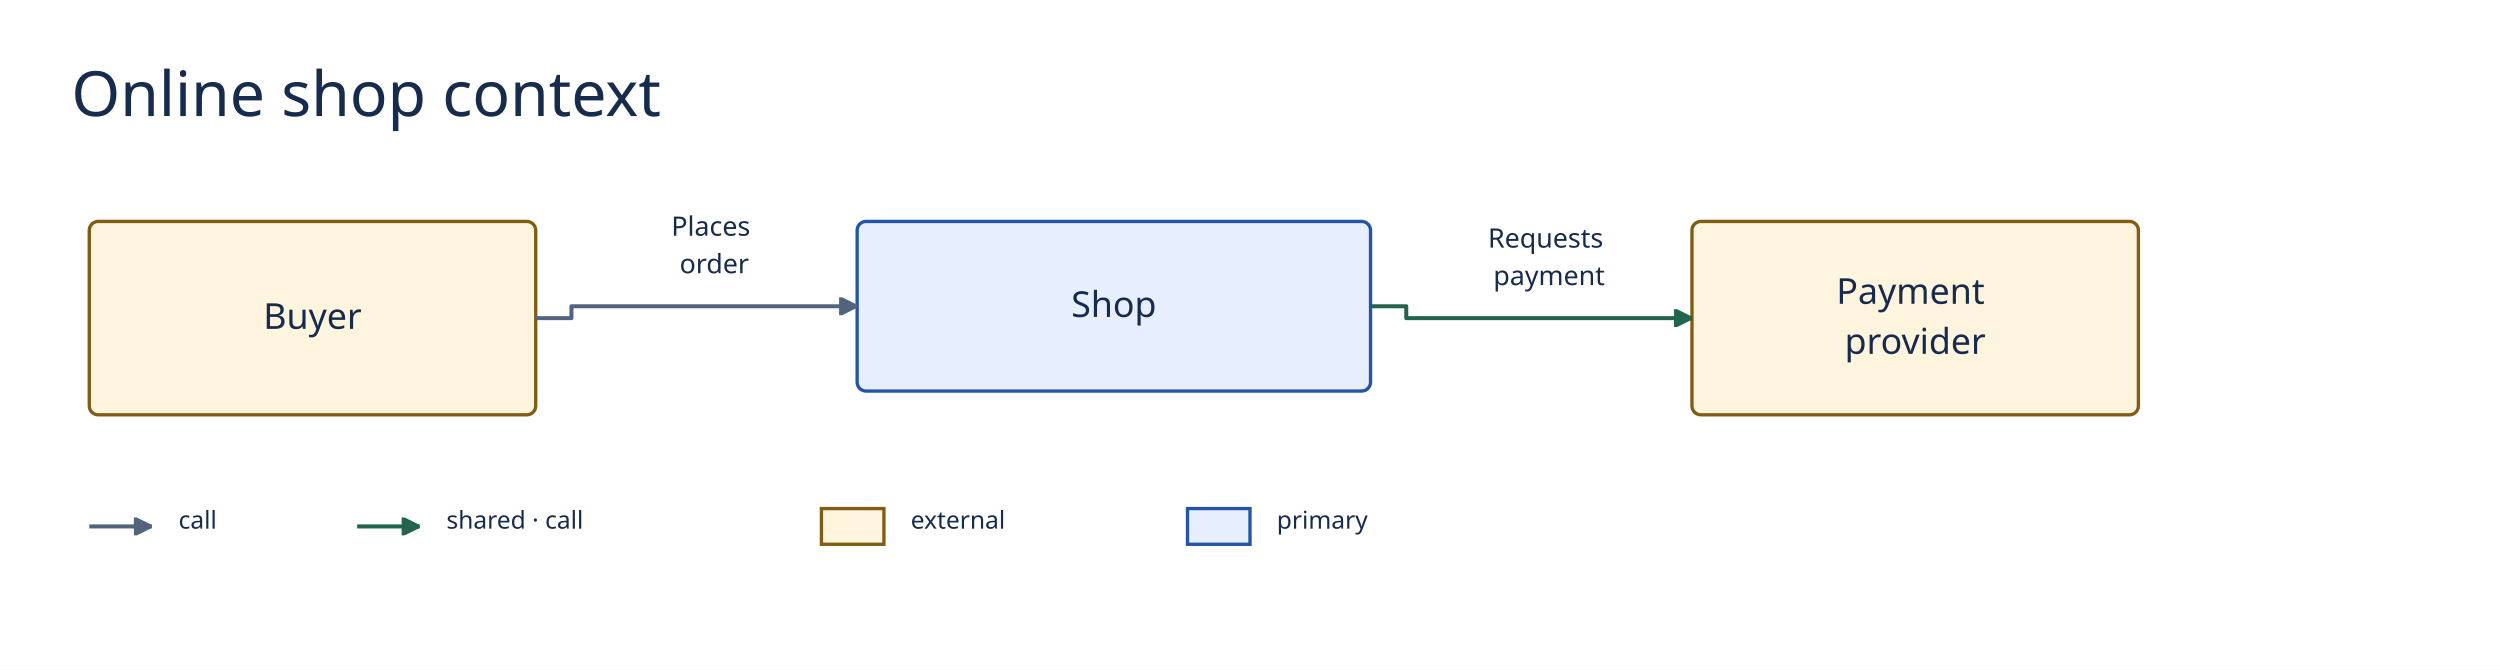
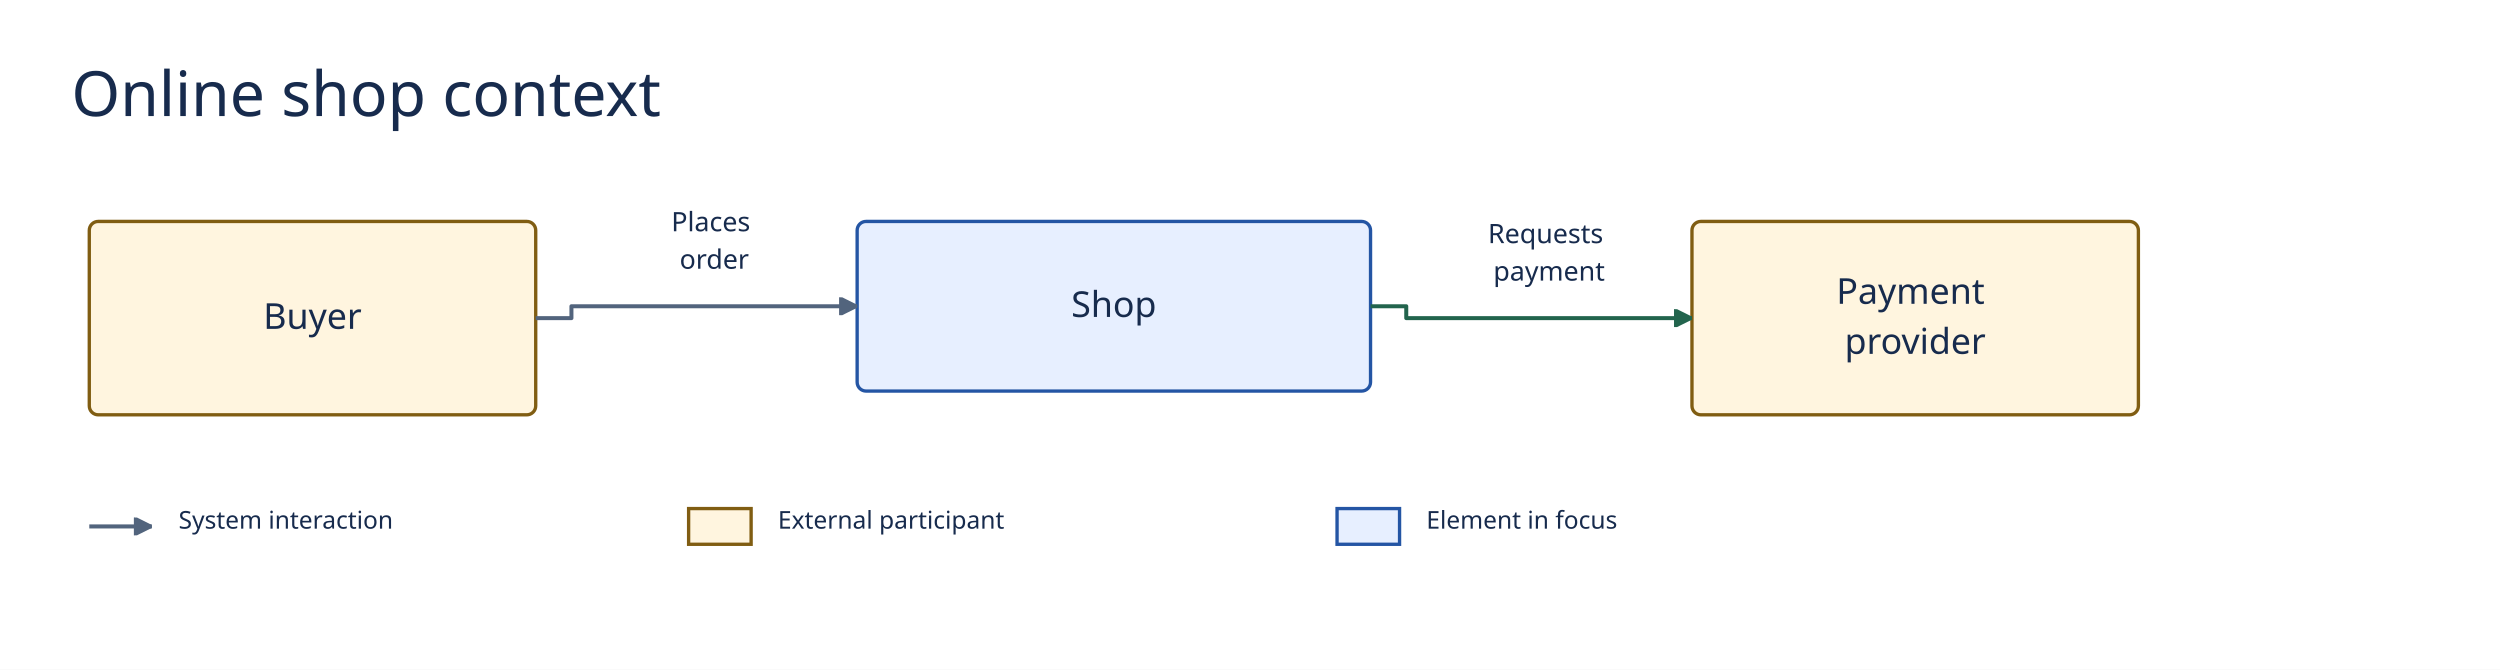
- <svg xmlns="http://www.w3.org/2000/svg" viewBox="0 0 1120 300" width="1120" height="300" lang="en" role="img" aria-labelledby="atlas-f9f373037952-document-title atlas-f9f373037952-document-desc" data-archatlas="0.1" data-measured-with="estimate">
+ <svg xmlns="http://www.w3.org/2000/svg" viewBox="0 0 1120 300" width="1120" height="300" lang="en" role="img" aria-labelledby="atlas-a2aff69a5c3a-document-title atlas-a2aff69a5c3a-document-desc" data-archatlas="0.1" data-measured-with="estimate">
  <defs>
-     <marker id="atlas-f9f373037952-marker-peer-arrow" viewBox="0 0 10 10" refX="10" refY="5" markerWidth="8" markerHeight="8" markerUnits="userSpaceOnUse" orient="auto-start-reverse">
+     <marker id="atlas-a2aff69a5c3a-marker-peer-arrow" viewBox="0 0 10 10" refX="10" refY="5" markerWidth="8" markerHeight="8" markerUnits="userSpaceOnUse" orient="auto-start-reverse">
      <path d="M 0 0 L 10 5 L 0 10 Z" fill="#52647d" stroke="#52647d" stroke-width="1.5" />
    </marker>
-     <marker id="atlas-f9f373037952-marker-peer-circle" viewBox="0 0 10 10" refX="5" refY="5" markerWidth="8" markerHeight="8" markerUnits="userSpaceOnUse">
+     <marker id="atlas-a2aff69a5c3a-marker-peer-circle" viewBox="0 0 10 10" refX="5" refY="5" markerWidth="8" markerHeight="8" markerUnits="userSpaceOnUse">
      <circle cx="5" cy="5" r="3.5" fill="#ffffff" stroke="#52647d" stroke-width="1.5" />
    </marker>
-     <marker id="atlas-f9f373037952-marker-shared-arrow" viewBox="0 0 10 10" refX="10" refY="5" markerWidth="8" markerHeight="8" markerUnits="userSpaceOnUse" orient="auto-start-reverse">
+     <marker id="atlas-a2aff69a5c3a-marker-shared-arrow" viewBox="0 0 10 10" refX="10" refY="5" markerWidth="8" markerHeight="8" markerUnits="userSpaceOnUse" orient="auto-start-reverse">
      <path d="M 0 0 L 10 5 L 0 10 Z" fill="#22644d" stroke="#22644d" stroke-width="1.5" />
    </marker>
-     <marker id="atlas-f9f373037952-marker-shared-circle" viewBox="0 0 10 10" refX="5" refY="5" markerWidth="8" markerHeight="8" markerUnits="userSpaceOnUse">
+     <marker id="atlas-a2aff69a5c3a-marker-shared-circle" viewBox="0 0 10 10" refX="5" refY="5" markerWidth="8" markerHeight="8" markerUnits="userSpaceOnUse">
      <circle cx="5" cy="5" r="3.5" fill="#ffffff" stroke="#22644d" stroke-width="1.5" />
    </marker>
  </defs>
  <rect width="1120" height="300" fill="#ffffff" data-role="canvas" />
-   <rect id="atlas-f9f373037952-shape-node-buyer" data-id="buyer" data-role="node" data-parent="" data-kind="person" fill="#fff5df" stroke="#805d12" stroke-width="1.5" data-box="40 99.2 200 86.64" x="40" y="99.2" width="200" height="86.64" rx="4" />
-   <rect id="atlas-f9f373037952-shape-node-shop" data-id="shop" data-role="node" data-parent="" data-kind="system" fill="#e7efff" stroke="#2455a4" stroke-width="1.5" data-box="384 99.2 230 76" x="384" y="99.2" width="230" height="76" rx="4" />
-   <rect id="atlas-f9f373037952-shape-node-payment" data-id="payment" data-role="node" data-parent="" data-kind="external" fill="#fff5df" stroke="#805d12" stroke-width="1.5" data-box="758 99.2 200 86.64" x="758" y="99.2" width="200" height="86.64" rx="4" />
-   <rect id="atlas-f9f373037952-shape-legend-swatch-__legend-swatch-2" data-id="__legend-swatch-2" data-role="legend-swatch" data-parent="" data-kind="component" fill="#fff5df" stroke="#805d12" stroke-width="1.5" data-box="368 227.84 28 16" x="368" y="227.84" width="28" height="16" rx="0" />
-   <rect id="atlas-f9f373037952-shape-legend-swatch-__legend-swatch-3" data-id="__legend-swatch-3" data-role="legend-swatch" data-parent="" data-kind="component" fill="#e7efff" stroke="#2455a4" stroke-width="1.5" data-box="532 227.84 28 16" x="532" y="227.84" width="28" height="16" rx="0" />
-   <polyline id="atlas-f9f373037952-edge-edge-1" data-id="edge-1" data-role="edge" data-from="buyer" data-to="shop" data-kind="call" points="240,142.52 256,142.52 256,137.2 384,137.2" fill="none" stroke="#52647d" stroke-width="1.8" stroke-linejoin="round" marker-end="url(#atlas-f9f373037952-marker-peer-arrow)" />
-   <polyline id="atlas-f9f373037952-edge-edge-2" data-id="edge-2" data-role="edge" data-from="shop" data-to="payment" data-kind="call" points="614,137.2 630,137.2 630,142.52 758,142.52" fill="none" stroke="#22644d" stroke-width="1.8" stroke-linejoin="round" marker-end="url(#atlas-f9f373037952-marker-shared-arrow)" />
-   <polyline id="atlas-f9f373037952-edge-legend-line-0" data-id="legend-line-0" data-role="edge" data-from="" data-to="" data-kind="legend" points="40,235.84 68,235.84" fill="none" stroke="#52647d" stroke-width="1.8" stroke-linejoin="round" marker-end="url(#atlas-f9f373037952-marker-peer-arrow)" />
-   <polyline id="atlas-f9f373037952-edge-legend-line-1" data-id="legend-line-1" data-role="edge" data-from="" data-to="" data-kind="legend" points="160,235.84 188,235.84" fill="none" stroke="#22644d" stroke-width="1.8" stroke-linejoin="round" marker-end="url(#atlas-f9f373037952-marker-shared-arrow)" />
-   <rect id="atlas-f9f373037952-shape-label-bg-__edge-1-background" data-id="__edge-1-background" data-role="label-bg" data-parent="edge-1" x="279" y="89.6" width="82" height="41.6" fill="#ffffff" fill-opacity="0.92" rx="3" />
-   <rect id="atlas-f9f373037952-shape-label-bg-__edge-2-background" data-id="__edge-2-background" data-role="label-bg" data-parent="edge-2" x="641" y="94.92" width="106" height="41.6" fill="#ffffff" fill-opacity="0.92" rx="3" />
-   <text id="atlas-f9f373037952-text-title-figure-title" data-id="figure-title" data-role="title" data-owner="" x="32" y="52" font-size="28" font-family="sans-serif" text-anchor="start" fill="#172b4d" data-text-box="32 24 504 39.2">
+   <rect id="atlas-a2aff69a5c3a-shape-node-buyer" data-id="buyer" data-role="node" data-parent="" data-kind="person" fill="#fff5df" stroke="#805d12" stroke-width="1.5" data-box="40 99.2 200 86.64" x="40" y="99.2" width="200" height="86.64" rx="4" />
+   <rect id="atlas-a2aff69a5c3a-shape-node-shop" data-id="shop" data-role="node" data-parent="" data-kind="system" fill="#e7efff" stroke="#2455a4" stroke-width="1.5" data-box="384 99.2 230 76" x="384" y="99.2" width="230" height="76" rx="4" />
+   <rect id="atlas-a2aff69a5c3a-shape-node-payment" data-id="payment" data-role="node" data-parent="" data-kind="external" fill="#fff5df" stroke="#805d12" stroke-width="1.5" data-box="758 99.2 200 86.64" x="758" y="99.2" width="200" height="86.64" rx="4" />
+   <rect id="atlas-a2aff69a5c3a-shape-legend-swatch-__legend-swatch-1" data-id="__legend-swatch-1" data-role="legend-swatch" data-parent="" data-kind="component" fill="#fff5df" stroke="#805d12" stroke-width="1.5" data-box="308.5 227.84 28 16" x="308.5" y="227.84" width="28" height="16" rx="0" />
+   <rect id="atlas-a2aff69a5c3a-shape-legend-swatch-__legend-swatch-2" data-id="__legend-swatch-2" data-role="legend-swatch" data-parent="" data-kind="component" fill="#e7efff" stroke="#2455a4" stroke-width="1.5" data-box="599 227.84 28 16" x="599" y="227.84" width="28" height="16" rx="0" />
+   <polyline id="atlas-a2aff69a5c3a-edge-edge-1" data-id="edge-1" data-role="edge" data-from="buyer" data-to="shop" data-kind="call" points="240,142.52 256,142.52 256,137.2 384,137.2" fill="none" stroke="#52647d" stroke-width="1.8" stroke-linejoin="round" marker-end="url(#atlas-a2aff69a5c3a-marker-peer-arrow)" />
+   <polyline id="atlas-a2aff69a5c3a-edge-edge-2" data-id="edge-2" data-role="edge" data-from="shop" data-to="payment" data-kind="call" points="614,137.2 630,137.2 630,142.52 758,142.52" fill="none" stroke="#22644d" stroke-width="1.8" stroke-linejoin="round" marker-end="url(#atlas-a2aff69a5c3a-marker-shared-arrow)" />
+   <polyline id="atlas-a2aff69a5c3a-edge-legend-line-0" data-id="legend-line-0" data-role="edge" data-from="" data-to="" data-kind="legend" points="40,235.84 68,235.84" fill="none" stroke="#52647d" stroke-width="1.8" stroke-linejoin="round" marker-end="url(#atlas-a2aff69a5c3a-marker-peer-arrow)" />
+   <rect id="atlas-a2aff69a5c3a-shape-label-bg-__edge-1-background" data-id="__edge-1-background" data-role="label-bg" data-parent="edge-1" x="279" y="87.6" width="82" height="41.6" fill="#ffffff" fill-opacity="0.92" rx="3" />
+   <rect id="atlas-a2aff69a5c3a-shape-label-bg-__edge-2-background" data-id="__edge-2-background" data-role="label-bg" data-parent="edge-2" x="641" y="92.92" width="106" height="41.6" fill="#ffffff" fill-opacity="0.92" rx="3" />
+   <text id="atlas-a2aff69a5c3a-text-title-figure-title" data-id="figure-title" data-role="title" data-owner="" x="32" y="52" font-size="28" font-family="sans-serif" text-anchor="start" fill="#172b4d" data-text-box="32 24 504 39.2">
    <tspan x="32" y="52">
      <tspan font-family="sans-serif">Online shop context</tspan>
    </tspan>
  </text>
-   <text id="atlas-f9f373037952-text-name-buyer-name" data-id="buyer-name" data-role="name" data-owner="buyer" x="140" y="147.32" font-size="16" font-family="sans-serif" text-anchor="middle" fill="#172b4d" data-text-box="100 131.32 80 22.4">
+   <text id="atlas-a2aff69a5c3a-text-name-buyer-name" data-id="buyer-name" data-role="name" data-owner="buyer" x="140" y="147.32" font-size="16" font-family="sans-serif" text-anchor="middle" fill="#172b4d" data-text-box="100 131.32 80 22.4">
    <tspan x="140" y="147.32">
      <tspan font-family="sans-serif">Buyer</tspan>
    </tspan>
  </text>
-   <text id="atlas-f9f373037952-text-name-shop-name" data-id="shop-name" data-role="name" data-owner="shop" x="499" y="142" font-size="16" font-family="sans-serif" text-anchor="middle" fill="#172b4d" data-text-box="467 126 64 22.4">
+   <text id="atlas-a2aff69a5c3a-text-name-shop-name" data-id="shop-name" data-role="name" data-owner="shop" x="499" y="142" font-size="16" font-family="sans-serif" text-anchor="middle" fill="#172b4d" data-text-box="467 126 64 22.4">
    <tspan x="499" y="142">
      <tspan font-family="sans-serif">Shop</tspan>
    </tspan>
  </text>
-   <text id="atlas-f9f373037952-text-name-payment-name" data-id="payment-name" data-role="name" data-owner="payment" x="858" y="136.12" font-size="16" font-family="sans-serif" text-anchor="middle" fill="#172b4d" data-text-box="794 120.12 128 44.8">
+   <text id="atlas-a2aff69a5c3a-text-name-payment-name" data-id="payment-name" data-role="name" data-owner="payment" x="858" y="136.12" font-size="16" font-family="sans-serif" text-anchor="middle" fill="#172b4d" data-text-box="794 120.12 128 44.8">
    <tspan x="858" y="136.12">
      <tspan font-family="sans-serif">Payment</tspan>
    </tspan>
    <tspan x="858" y="158.52">
      <tspan font-family="sans-serif">provider</tspan>
    </tspan>
  </text>
-   <text id="atlas-f9f373037952-text-edge-label-edge-1-label" data-id="edge-1-label" data-role="edge-label" data-owner="edge-1" x="320" y="105.6" font-size="12" font-family="sans-serif" text-anchor="middle" fill="#172b4d" data-text-box="284 93.6 72 33.6">
-     <tspan x="320" y="105.6">
+   <text id="atlas-a2aff69a5c3a-text-edge-label-edge-1-label" data-id="edge-1-label" data-role="edge-label" data-owner="edge-1" x="320" y="103.6" font-size="12" font-family="sans-serif" text-anchor="middle" fill="#172b4d" data-text-box="284 91.6 72 33.6">
+     <tspan x="320" y="103.6">
      <tspan font-family="sans-serif">Places</tspan>
    </tspan>
-     <tspan x="320" y="122.4">
+     <tspan x="320" y="120.4">
      <tspan font-family="sans-serif">order</tspan>
    </tspan>
  </text>
-   <text id="atlas-f9f373037952-text-edge-label-edge-2-label" data-id="edge-2-label" data-role="edge-label" data-owner="edge-2" x="694" y="110.92" font-size="12" font-family="sans-serif" text-anchor="middle" fill="#172b4d" data-text-box="646 98.92 96 33.6">
-     <tspan x="694" y="110.92">
+   <text id="atlas-a2aff69a5c3a-text-edge-label-edge-2-label" data-id="edge-2-label" data-role="edge-label" data-owner="edge-2" x="694" y="108.92" font-size="12" font-family="sans-serif" text-anchor="middle" fill="#172b4d" data-text-box="646 96.92 96 33.6">
+     <tspan x="694" y="108.92">
      <tspan font-family="sans-serif">Requests</tspan>
    </tspan>
-     <tspan x="694" y="127.72">
+     <tspan x="694" y="125.72">
      <tspan font-family="sans-serif">payment</tspan>
    </tspan>
  </text>
-   <text id="atlas-f9f373037952-text-legend-legend-0" data-id="legend-0" data-role="legend" data-owner="" x="80" y="236.84" font-size="11" font-family="sans-serif" text-anchor="start" fill="#172b4d" data-text-box="80 225.84 44 15.4">
+   <text id="atlas-a2aff69a5c3a-text-legend-legend-0" data-id="legend-0" data-role="legend" data-owner="" x="80" y="236.84" font-size="11" font-family="sans-serif" text-anchor="start" fill="#172b4d" data-text-box="80 225.84 192.5 15.4">
    <tspan x="80" y="236.84">
-       <tspan font-family="sans-serif">call</tspan>
+       <tspan font-family="sans-serif">System interaction</tspan>
    </tspan>
  </text>
-   <text id="atlas-f9f373037952-text-legend-legend-1" data-id="legend-1" data-role="legend" data-owner="" x="200" y="236.84" font-size="11" font-family="sans-serif" text-anchor="start" fill="#172b4d" data-text-box="200 225.84 132 15.4">
-     <tspan x="200" y="236.84">
-       <tspan font-family="sans-serif">shared · call</tspan>
+   <text id="atlas-a2aff69a5c3a-text-legend-legend-1" data-id="legend-1" data-role="legend" data-owner="" x="348.5" y="236.84" font-size="11" font-family="sans-serif" text-anchor="start" fill="#172b4d" data-text-box="348.5 225.84 214.5 15.4">
+     <tspan x="348.5" y="236.84">
+       <tspan font-family="sans-serif">External participant</tspan>
    </tspan>
  </text>
-   <text id="atlas-f9f373037952-text-legend-legend-2" data-id="legend-2" data-role="legend" data-owner="" x="408" y="236.84" font-size="11" font-family="sans-serif" text-anchor="start" fill="#172b4d" data-text-box="408 225.84 88 15.4">
-     <tspan x="408" y="236.84">
-       <tspan font-family="sans-serif">external</tspan>
-     </tspan>
-   </text>
-   <text id="atlas-f9f373037952-text-legend-legend-3" data-id="legend-3" data-role="legend" data-owner="" x="572" y="236.84" font-size="11" font-family="sans-serif" text-anchor="start" fill="#172b4d" data-text-box="572 225.84 77 15.4">
-     <tspan x="572" y="236.84">
-       <tspan font-family="sans-serif">primary</tspan>
+   <text id="atlas-a2aff69a5c3a-text-legend-legend-2" data-id="legend-2" data-role="legend" data-owner="" x="639" y="236.84" font-size="11" font-family="sans-serif" text-anchor="start" fill="#172b4d" data-text-box="639 225.84 165 15.4">
+     <tspan x="639" y="236.84">
+       <tspan font-family="sans-serif">Element in focus</tspan>
    </tspan>
  </text>
</svg>
